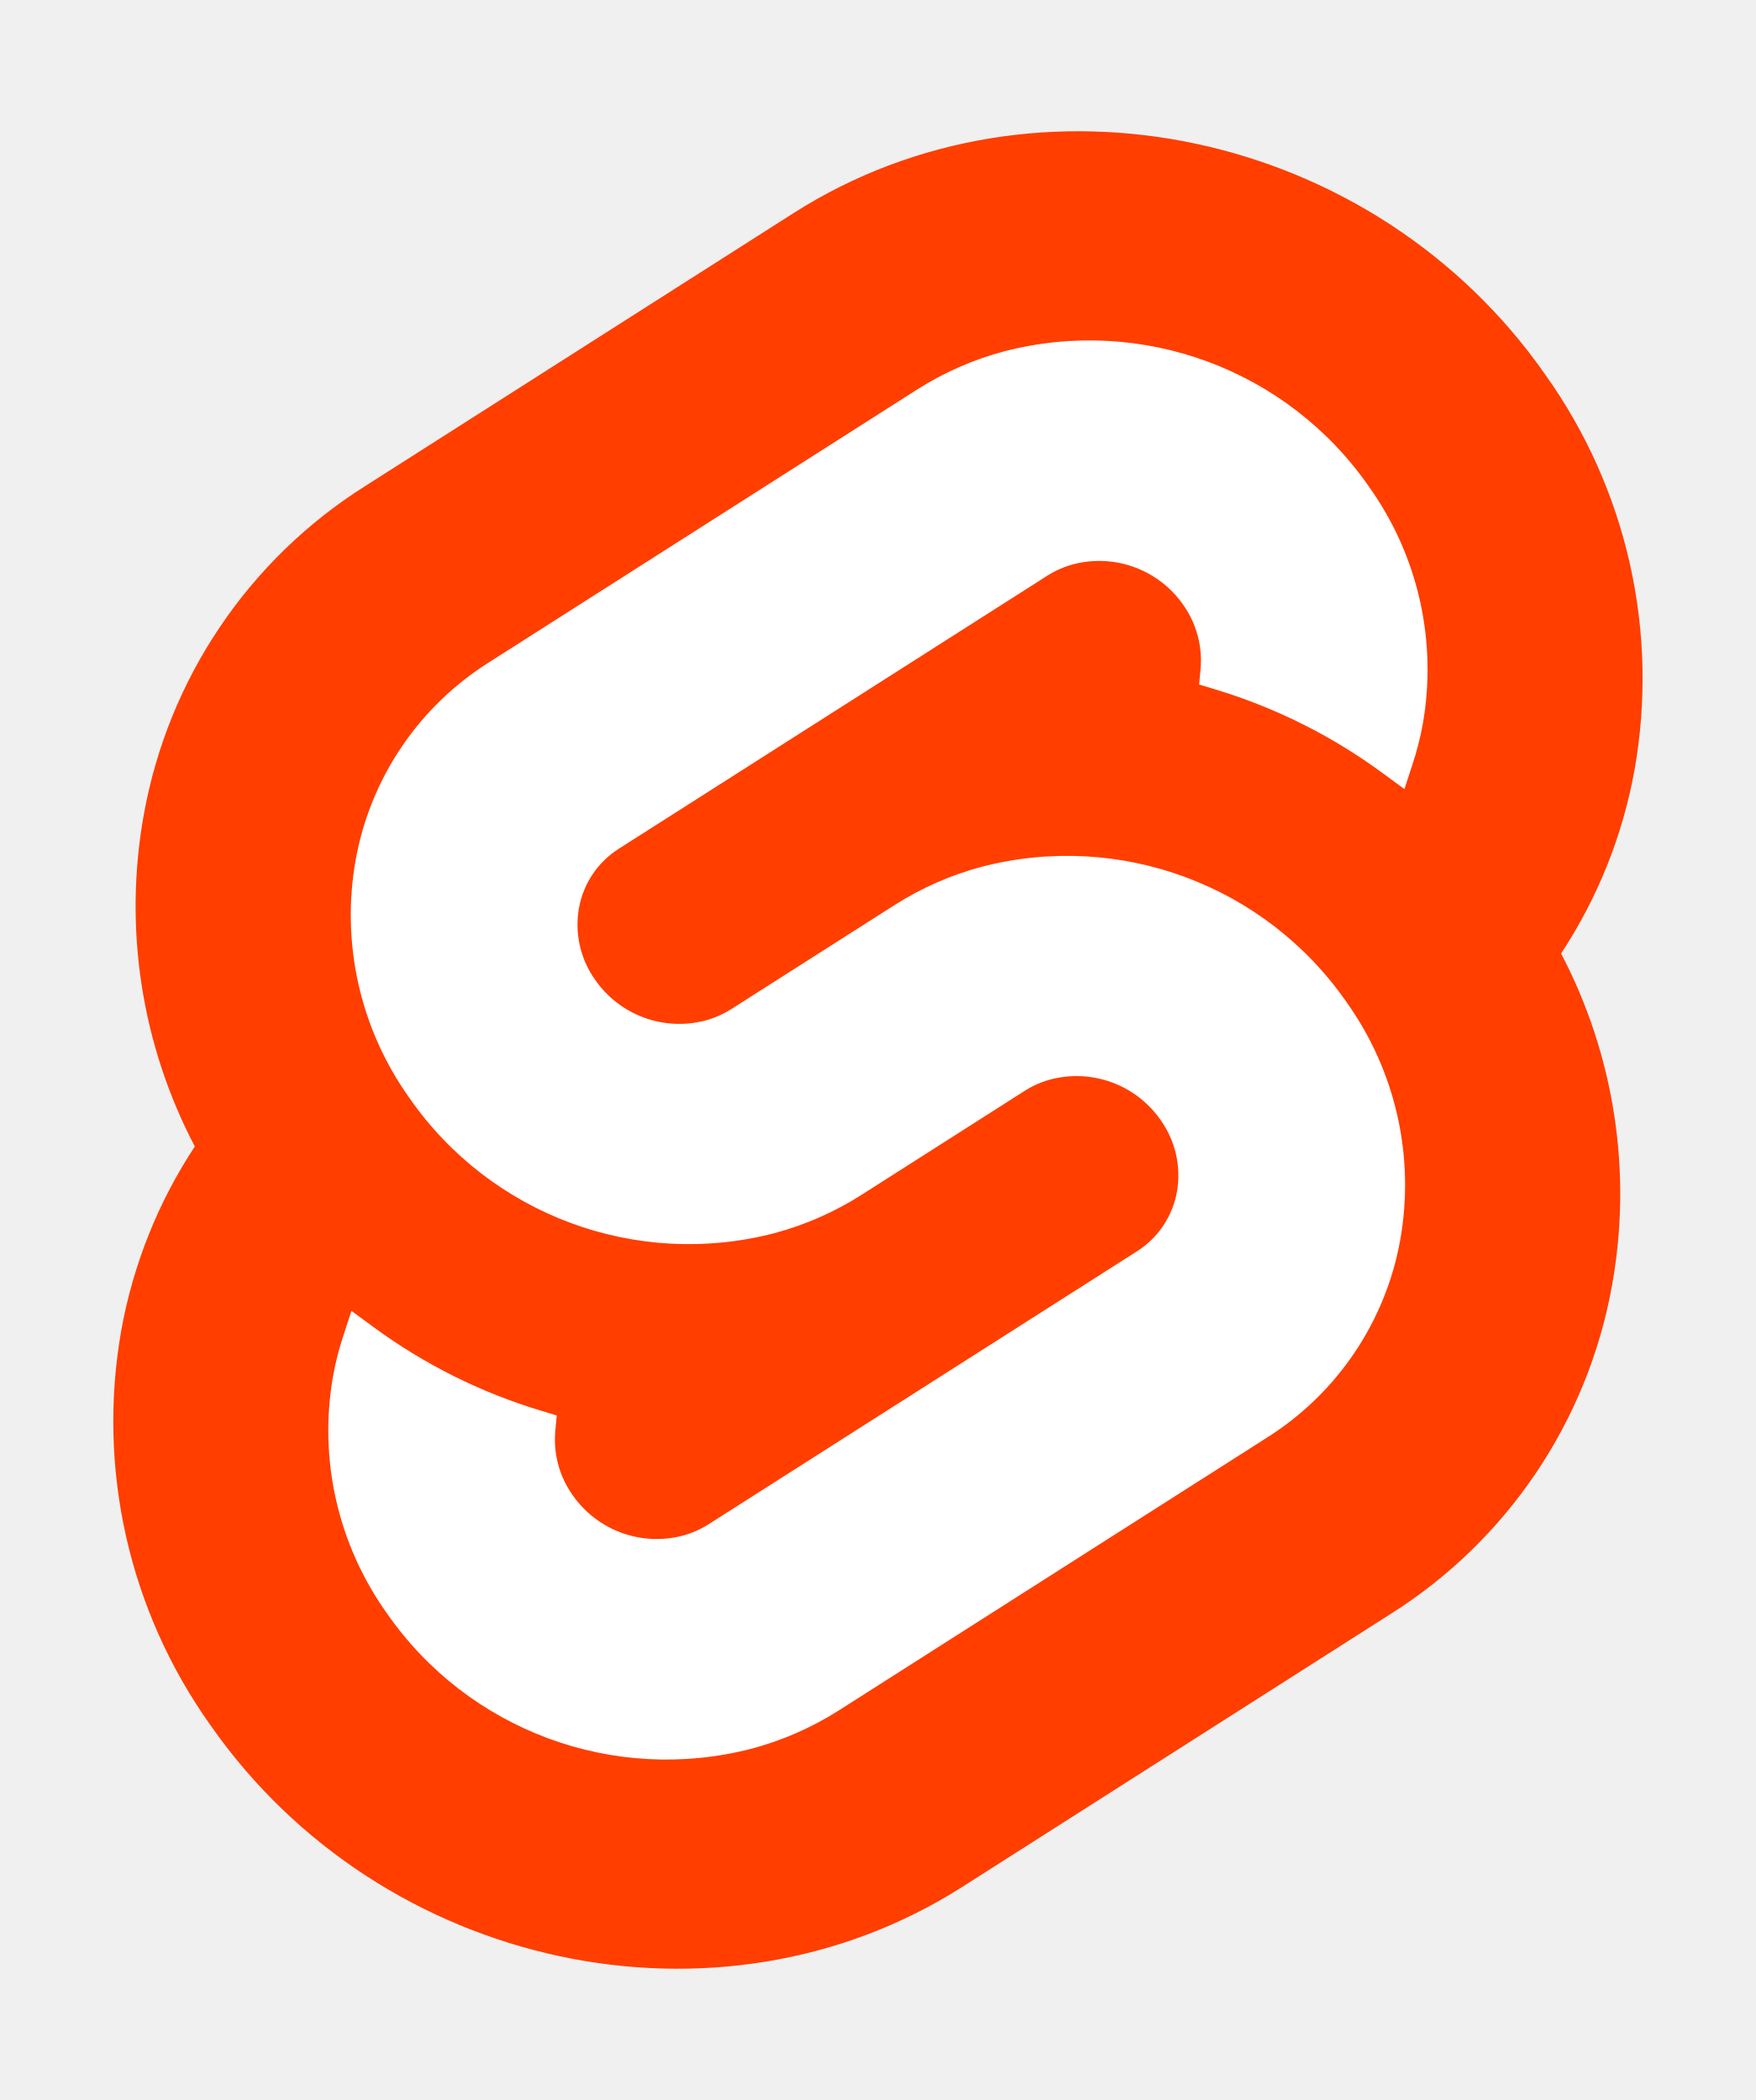
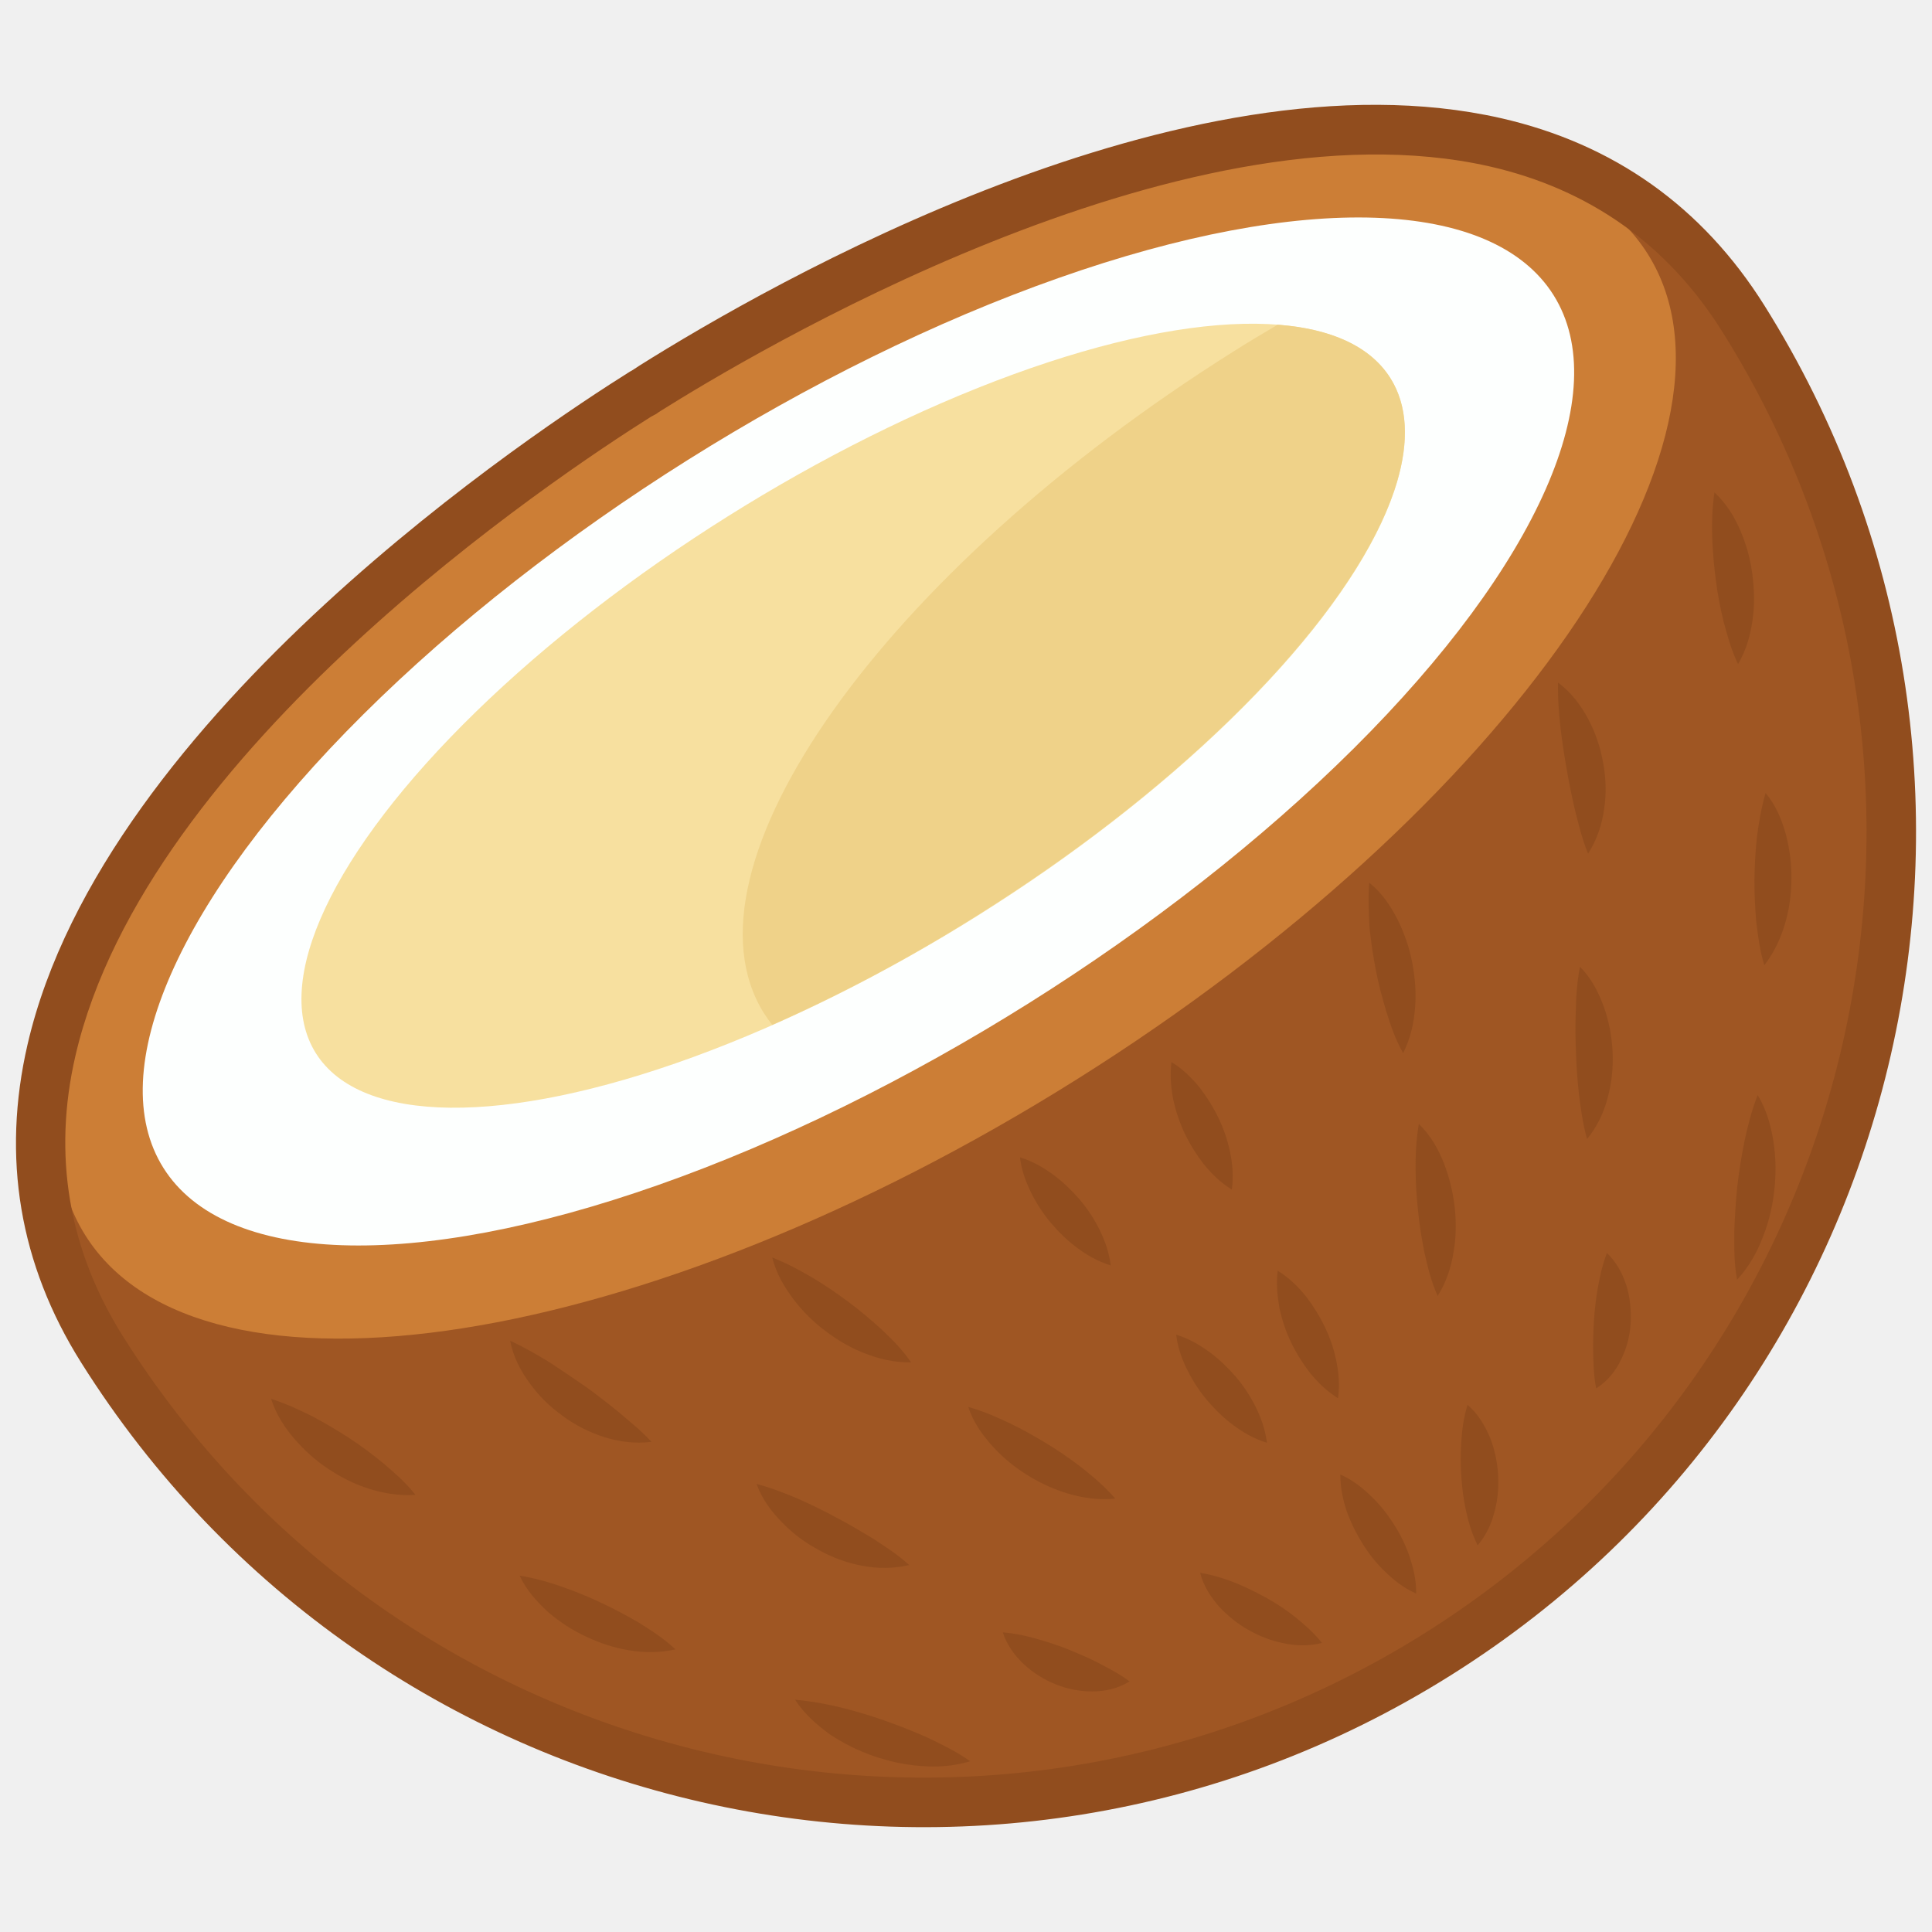
- <svg xmlns="http://www.w3.org/2000/svg" width="107" height="128" viewBox="0 0 107 128">
-   <path d="M94.157 22.819c-10.4-14.885-30.94-19.297-45.792-9.835L22.282 29.608A29.92 29.92 0 0 0 8.764 49.65a31.5 31.5 0 0 0 3.108 20.231 30 30 0 0 0-4.477 11.183 31.9 31.9 0 0 0 5.448 24.116c10.402 14.887 30.942 19.297 45.791 9.835l26.083-16.624A29.92 29.92 0 0 0 98.235 78.35a31.53 31.53 0 0 0-3.105-20.232 30 30 0 0 0 4.474-11.182 31.88 31.88 0 0 0-5.447-24.116" style="fill:#ff3e00" />
-   <path d="M45.817 106.582a20.72 20.72 0 0 1-22.237-8.243 19.17 19.17 0 0 1-3.277-14.503 18 18 0 0 1 .624-2.435l.49-1.498 1.337.981a33.6 33.6 0 0 0 10.203 5.098l.97.294-.09.968a5.85 5.85 0 0 0 1.052 3.878 6.24 6.24 0 0 0 6.695 2.485 5.8 5.8 0 0 0 1.603-.704L69.27 76.28a5.43 5.43 0 0 0 2.45-3.631 5.8 5.8 0 0 0-.987-4.371 6.24 6.24 0 0 0-6.698-2.487 5.7 5.7 0 0 0-1.6.704l-9.953 6.345a19 19 0 0 1-5.296 2.326 20.72 20.72 0 0 1-22.237-8.243 19.17 19.17 0 0 1-3.277-14.502 17.99 17.99 0 0 1 8.13-12.052l26.081-16.623a19 19 0 0 1 5.3-2.329 20.72 20.72 0 0 1 22.237 8.243 19.17 19.17 0 0 1 3.277 14.503 18 18 0 0 1-.624 2.435l-.49 1.498-1.337-.98a33.6 33.6 0 0 0-10.203-5.1l-.97-.294.09-.968a5.86 5.86 0 0 0-1.052-3.878 6.24 6.24 0 0 0-6.696-2.485 5.8 5.8 0 0 0-1.602.704L37.73 51.72a5.42 5.42 0 0 0-2.449 3.63 5.79 5.79 0 0 0 .986 4.372 6.24 6.24 0 0 0 6.698 2.486 5.8 5.8 0 0 0 1.602-.704l9.952-6.342a19 19 0 0 1 5.295-2.328 20.72 20.72 0 0 1 22.237 8.242 19.17 19.17 0 0 1 3.277 14.503 18 18 0 0 1-8.13 12.053l-26.081 16.622a19 19 0 0 1-5.3 2.328" style="fill:#fff" />
+ <svg xmlns="http://www.w3.org/2000/svg" t="1784206190984" class="icon" viewBox="0 0 1024 1024" version="1.1" p-id="2026" width="200" height="200">
+   <path d="M923.9 168.8C1074.7 409 1002.4 726 762 876.8 521.7 1027.7 204.8 955.3 54 715-96.8 474.7 325.5 217.7 341.7 207.4c20.2-12.4 431.4-278.8 582.2-38.6z m0 0" fill="#9F5623" p-id="2027" />
+   <path d="M45.2 654.7c61.5 98 296.8 61 525.5-82.6s364.2-339.4 302.7-437.4-296.8-61-525.5 82.6S-16.3 556.7 45.2 654.7z m0 0" fill="#CC7E36" p-id="2028" />
+   <path d="M86.6 619c32.3 51.4 132.3 54.9 262.5 9 130.1-45.8 270.5-134 368.4-231.3 97.8-97.3 138.2-188.9 105.9-240.3-32.3-51.4-132.4-54.9-262.5-9-130.1 45.8-270.5 134-368.4 231.3C94.6 476 54.3 567.6 86.6 619z m0 0" fill="#FDFFFE" p-id="2029" />
+   <path d="M167.4 558.2c23.7 37.8 99.9 38.6 199.9 2.1s208.6-104.6 284.8-178.8c76.3-74.2 108.6-143.2 84.9-181-23.7-37.8-99.9-38.6-199.9-2.1S328.5 303 252.3 377.2c-76.2 74.2-108.6 143.2-84.9 181z m0 0" fill="#F7E09F" p-id="2030" />
+   <path d="M404.9 537c1.4 2.2 2.9 4.3 4.4 6.2 35.3-15.6 72.2-35 109.1-58.3 157.3-98.8 255.2-226.1 218.5-284.5-10.7-17-31.6-26.2-59.7-28.3-8 4.7-15.9 9.4-23.9 14.5C468 303.2 356.7 460.1 404.9 537z m0 0" fill="#EFD289" p-id="2031" />
+   <path d="M769 887.9c-245.9 154.5-571.7 80-726.1-165.9C10.3 670.1 0.8 613.4 14.6 553.6 55.1 378.1 287.7 226 333.8 197l1.1-0.6 1.4-0.9c1-0.6 1.9-1.3 2.9-1.9 68.3-42.9 288.3-169 456.2-131 59.9 13.6 106.9 47 139.7 99.2 154.4 246 79.8 571.7-166.1 726.1z m-424-667C295 252.4 77.6 397 40 559.5 27.8 612.2 36.3 662.2 65 708c146.8 233.7 456.3 304.4 690 157.7 233.7-146.8 304.6-456.3 157.8-690-28.9-46.1-70.5-75.5-123.3-87.5C624.9 50.9 395 189.7 350.3 217.7l-1.4 0.9-1.1 0.8c-1 0.5-1.9 1-2.8 1.5z m0 0" fill="#914D1E" p-id="2032" />
+   <path d="M540.6 613.4c7.1 2.2 12.7 5.6 17.9 9.4 5.1 3.8 9.7 8.3 13.7 12.9 4.1 4.8 7.5 10 10.4 15.7 2.8 5.7 5.2 11.9 6.1 19.3-7.1-2.2-12.8-5.6-17.9-9.4-5.1-3.8-9.7-8.3-13.6-12.9-4.1-4.8-7.5-10-10.4-15.7-2.9-5.8-5.3-11.9-6.2-19.3z m82.8 94c7.1 2.2 12.7 5.6 17.9 9.4 5.1 3.8 9.7 8.3 13.7 12.9 4.1 4.8 7.5 10 10.4 15.7 2.8 5.7 5.2 11.9 6.1 19.3-7.1-2.2-12.8-5.6-17.9-9.4-5.1-3.8-9.7-8.3-13.6-12.9-4.1-4.8-7.5-10-10.4-15.7-2.9-5.7-5.3-11.8-6.2-19.3z m-2.5-144.5c6.3 3.9 10.9 8.6 15 13.6 3.9 5.1 7.2 10.4 9.9 16s4.8 11.6 6.1 17.8c1.3 6.3 2 12.8 1 20.2-6.3-3.9-10.9-8.6-15-13.6-3.9-5.1-7.2-10.4-9.9-16s-4.7-11.6-6.1-17.8c-1.2-6.2-1.9-12.8-1-20.2z m89.5 218.6c6.7 3 11.9 7.2 16.5 11.7 4.6 4.4 8.5 9.4 11.8 14.6 3.4 5.2 6.2 10.9 8.3 16.9 2 6.1 3.7 12.4 3.6 19.9-6.9-3-11.9-7.2-16.6-11.7-4.6-4.4-8.5-9.4-11.8-14.7-3.3-5.3-6.1-10.9-8.3-16.9-2-5.9-3.5-12.4-3.5-19.8z m-33.2-108c6.3 3.9 10.9 8.6 15 13.6 3.9 5.1 7.2 10.4 9.9 16s4.8 11.6 6.1 17.8c1.3 6.3 2 12.8 1 20.2-6.3-3.9-10.9-8.6-15-13.6-3.9-5.1-7.2-10.4-9.9-16s-4.7-11.6-6.1-17.8c-1.1-6.4-1.9-12.8-1-20.2z m0 0M143.7 741.4c8.3 2.7 15.2 6 22.1 9.4 6.7 3.6 13.1 7.4 19.3 11.4 6.2 4.1 12.2 8.5 18 13.3 5.8 5 11.7 9.9 17.1 16.8-8.6 0.6-16.8-0.8-24.5-3.2-7.7-2.4-15-6.1-21.6-10.5-6.7-4.4-12.7-9.8-18-15.9-5.1-6-9.8-12.9-12.4-21.3z m265.6-74.9c8.1 3.2 14.9 6.9 21.5 10.8 6.5 3.9 12.7 8.1 18.7 12.6 6 4.4 11.7 9.3 17.3 14.3 5.6 5.3 11.2 10.7 16.1 17.9-8.8 0.1-16.8-1.8-24.3-4.7-7.6-2.9-14.6-7-20.9-11.8-6.5-4.8-12.2-10.5-17.1-16.9-4.9-6.6-9.2-13.7-11.3-22.2z m103.9 79.2c8.4 2.4 15.4 5.5 22.3 8.8 6.9 3.3 13.3 7 19.6 10.8 6.3 3.8 12.4 8.1 18.4 12.7 6 4.8 11.9 9.7 17.6 16.3-8.6 0.9-16.8-0.3-24.5-2.5-7.7-2.3-15.1-5.6-21.8-9.8-6.9-4.2-13.1-9.3-18.5-15.2-5.5-6.1-10.4-12.8-13.1-21.1z m122.9 87.9c7.4 1.3 13.3 3.2 19 5.5 5.7 2.3 11 5 16.3 7.9 5.2 2.9 10.2 6.2 15 10 4.8 3.9 9.6 8 14.3 13.8-7.2 1.8-14.1 1.5-20.6 0.1-6.6-1.3-12.7-3.8-18.4-7-5.7-3.2-10.9-7.4-15.5-12.3-4.4-5.1-8.3-10.8-10.1-18z m-360.7 1.5c8.5 1.4 15.9 3.6 23 6.1 7.1 2.5 14 5.3 20.6 8.5 6.7 3.1 13.2 6.6 19.7 10.4 6.5 4.1 12.9 8.1 19.3 14.1-8.4 1.9-16.6 1.8-24.5 0.5-8-1.3-15.6-3.8-22.7-7.2-7.2-3.3-14-7.7-20.1-12.9-6-5.5-11.6-11.6-15.3-19.5z m146 65.8c9.1 0.8 17.3 2.4 25.1 4.3 7.9 2 15.5 4.3 23.1 7 7.5 2.7 15 5.6 22.3 8.9 7.4 3.6 14.9 7.1 22.3 12.4-8.8 2.7-17.6 3.2-26.2 2.5-8.6-0.6-17-2.5-25.1-5.3-8.1-2.8-15.7-6.6-23-11.4-6.8-5-13.5-10.7-18.5-18.4z m-151-190.3c7.9 3.7 14.6 7.6 21.1 11.6 6.3 4.1 12.4 8.3 18.4 12.4 6 4.3 11.8 8.8 17.6 13.5 5.8 5 11.8 9.6 17.8 16.1-8.6 1.1-17.1 0-25-2.5-7.9-2.5-15.4-6.3-22-11.2-6.7-4.8-12.6-10.5-17.5-17.3-4.8-6.5-8.8-14-10.4-22.6zM401 786.5c8.4 2.3 15.5 5.1 22.5 8.1 6.9 3.1 13.5 6.3 19.9 9.8 6.5 3.4 12.7 7.1 19.2 11 6.3 4.2 12.7 8.1 19.3 14.1-8.4 2-16.9 1.9-24.9 0.4s-15.7-4.3-22.9-8.3c-7.1-3.8-13.7-8.6-19.4-14.5-5.7-5.8-10.8-12.4-13.7-20.6z m130.5 78.7c7.2 0.6 13.2 2 18.9 3.7 5.7 1.6 11 3.4 16.3 5.5 5.2 2.2 10.3 4.3 15.5 7 5.2 2.8 10.5 5.3 16.5 9.8-6.2 3.8-13.1 5.3-19.8 5.3-6.7 0-13.3-1.3-19.4-3.8-6.1-2.4-11.8-6-16.6-10.4-5-4.7-9.1-10.1-11.4-17.1z m0 0M908.7 261c6.5 6 10.7 13.1 13.8 20.4 3.2 7.4 5.3 15.2 6.3 23.1 1 7.9 1.3 16 0.1 24-1.1 8-3.3 16-7.7 23.5-3.8-7.9-5.7-15.4-7.7-22.7-1.8-7.4-3.2-14.7-4.1-22.1-1-7.4-1.6-14.7-1.9-22.3-0.2-7.5-0.1-15.3 1.2-23.9z m-183 206.8c6.9 5.6 11.4 12.4 15.1 19.7 3.6 7.2 6.2 14.9 7.7 22.7 1.5 7.9 2.2 15.9 1.5 24-0.6 8.1-2.4 16.1-6.3 24-4.3-7.6-6.7-15-9-22.3-2.2-7.4-4.1-14.5-5.5-21.8-1.4-7.4-2.5-14.6-3.3-22.2-0.4-7.7-0.8-15.4-0.2-24.1zM752 595.7c6.3 6.1 10.3 13.3 13.3 20.8 2.9 7.5 4.8 15.4 5.7 23.2 0.9 8 0.8 16-0.6 24-1.3 8-3.8 15.9-8.4 23.2-3.6-8-5.3-15.5-7-23-1.5-7.5-2.7-14.7-3.4-22.1-0.8-7.4-1.3-14.7-1.3-22.3-0.1-7.6 0.3-15.3 1.7-23.8z m25.8 148.9c5.7 4.8 9.1 10.9 11.8 17 2.5 6.2 3.9 12.7 4.4 19.3 0.4 6.6 0 13.2-1.7 19.7-1.6 6.5-4.3 12.8-9.1 18.5-3.3-6.7-5-12.8-6.3-18.9-1.3-6.1-2-11.9-2.4-17.9-0.4-6-0.4-11.9 0-18 0.4-6.4 1.2-12.6 3.3-19.7z m158-324.3c5.6 6.7 8.6 14.3 10.8 22.1 2 7.7 3 15.7 2.9 23.6-0.1 8-1.1 15.9-3.4 23.6-2.3 7.7-5.7 15.2-11 22-2.5-8.4-3.4-16-4.3-23.5-0.6-7.5-1-14.9-0.9-22.2 0.1-7.4 0.5-14.7 1.3-22.2 1-7.5 2.2-15.1 4.6-23.4z m-4.2 160.1c4.8 7.9 7.1 16.5 8.4 24.9 1.3 8.5 1.4 17.1 0.4 25.6-0.9 8.5-2.9 16.9-6.1 24.9-3 8-7.4 15.7-13.6 22.5-1.7-9.1-1.5-17.4-1.5-25.5 0.3-8.1 0.8-16.1 1.6-24 0.9-7.9 2.2-15.9 3.8-23.9 1.7-8 3.7-16 7-24.5zM825.8 361.8c7.1 5.2 12.1 12.1 16 19.3 3.8 7.2 6.5 15.1 7.9 23.2 1.5 8.1 1.8 16.4 0.5 24.6-1.1 8.1-3.8 16.2-8.5 23.6-3.3-8.3-5-15.6-6.9-23-1.7-7.4-3.2-14.5-4.4-21.7-1.3-7.2-2.4-14.5-3.3-22-0.8-7.6-1.5-15.4-1.3-24z m11.6 150.6c6.2 6.2 9.9 13.7 12.7 21.3 2.7 7.6 4.2 15.7 4.6 23.7 0.4 8.1-0.4 16.2-2.5 24.1-2 7.9-5.6 15.6-11 22.2-2.4-8.4-3.3-16-4.3-23.5-0.8-7.5-1.4-14.7-1.6-22.1-0.3-7.4-0.4-14.6-0.1-22.2 0.1-7.4 0.6-15 2.2-23.5z m14.3 151.7c5.3 5.1 8.4 11.2 10.4 17.5 1.9 6.3 2.5 12.9 2.2 19.6-0.4 6.6-2 13.1-5 19.2-2.8 6.1-7.2 11.6-13.3 15.5-1.4-7.2-1.4-13.2-1.6-19-0.1-5.8 0.1-11.3 0.4-16.9 0.4-5.6 1-11.2 2-17 1.1-6.1 2.3-12 4.9-18.9z m0 0" fill="#914D1E" p-id="2033" />
</svg>
